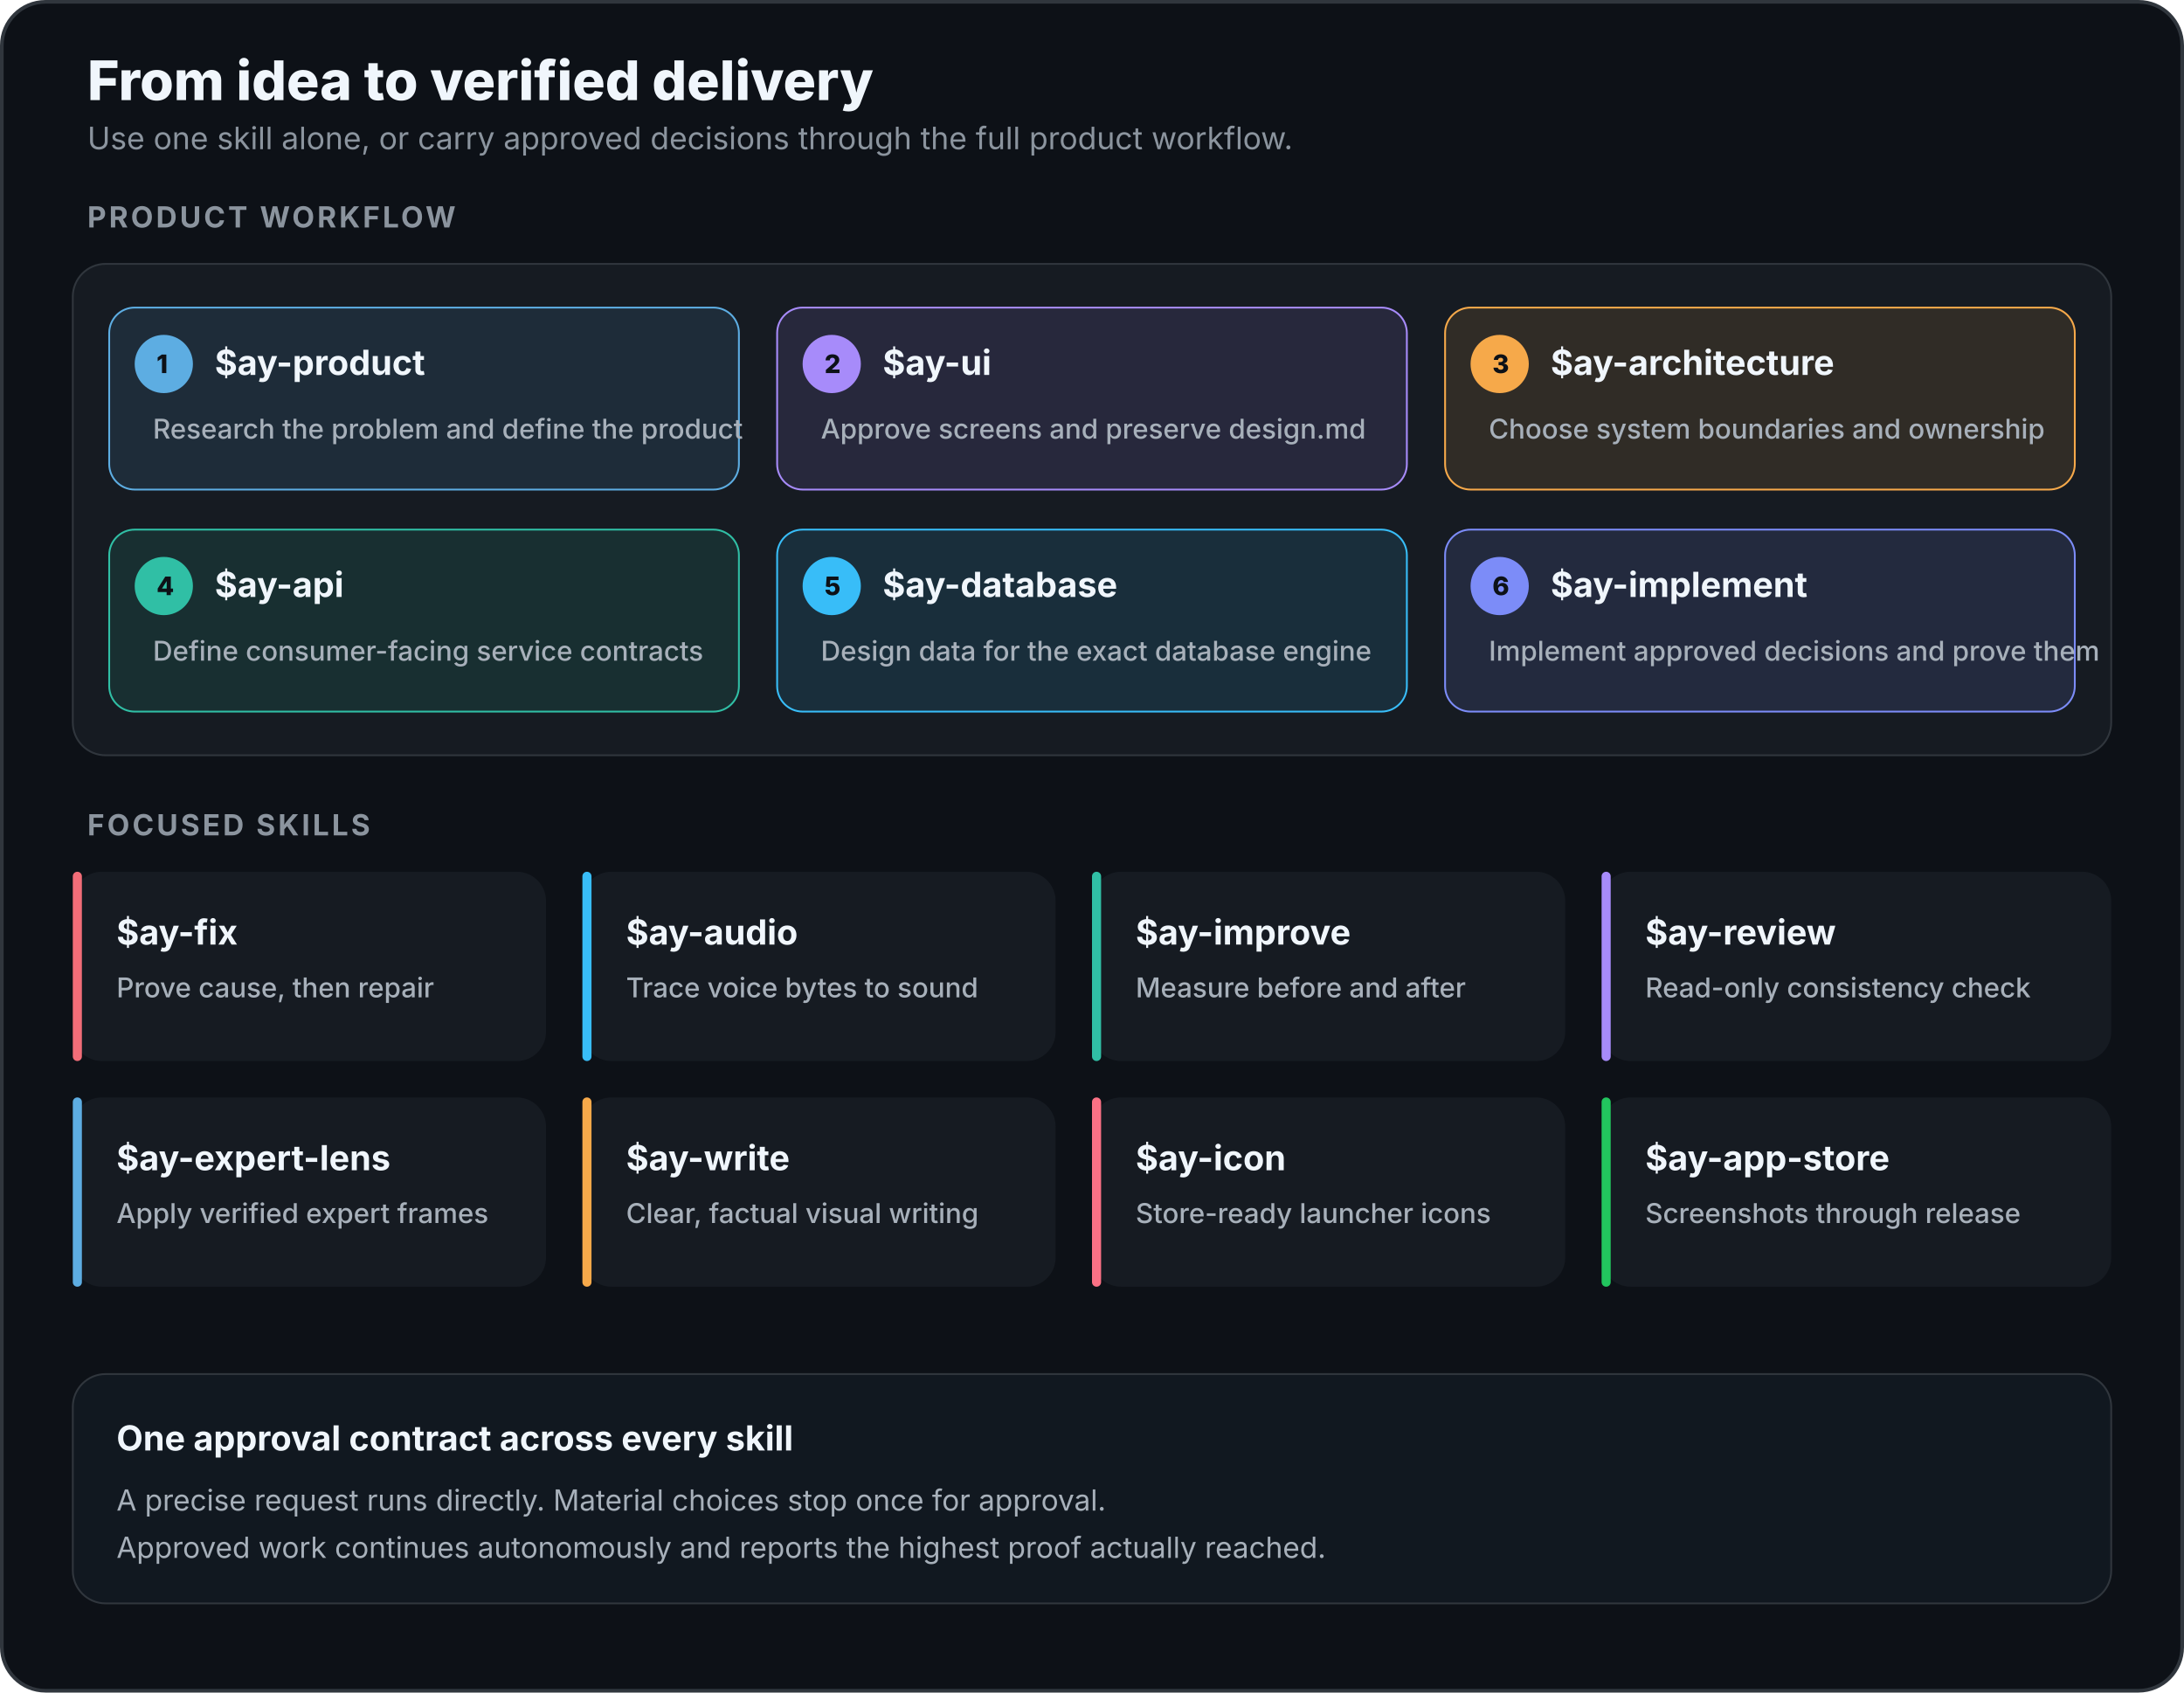
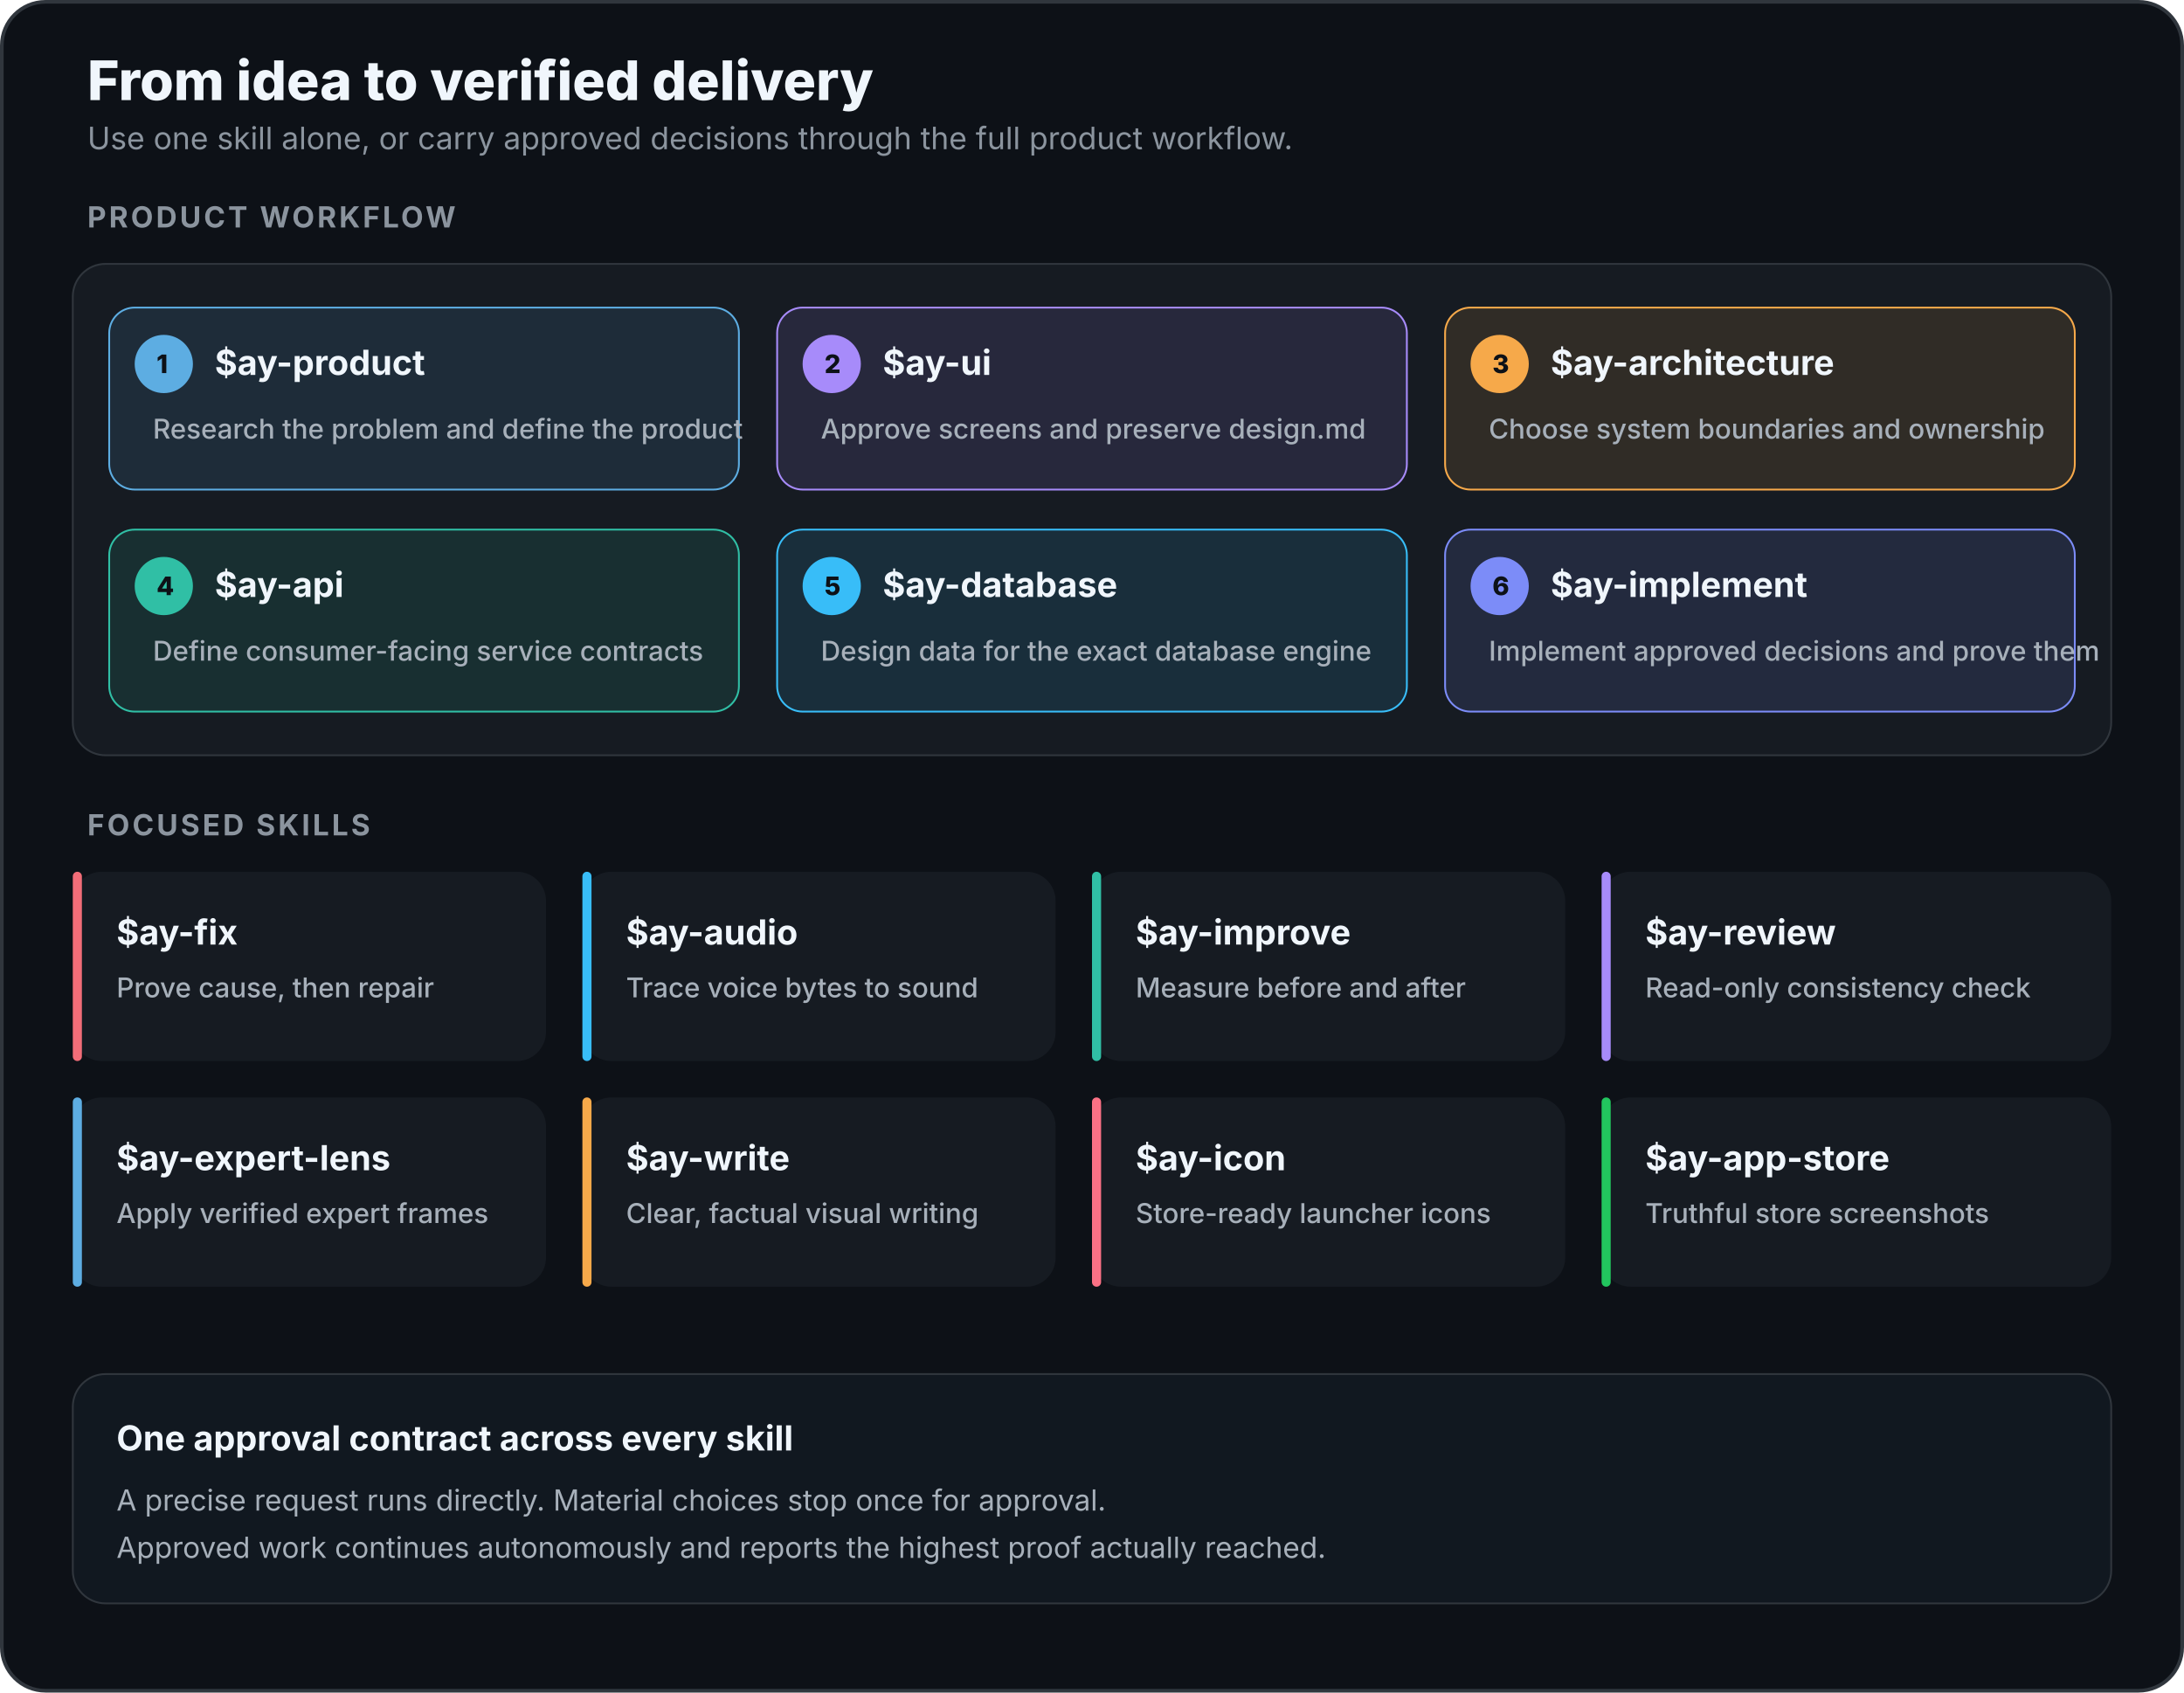
<svg xmlns="http://www.w3.org/2000/svg" width="100%" viewBox="0 0 1200 930" role="img" aria-labelledby="title description">
  <style>
    text { font-family: Inter, ui-sans-serif, -apple-system, BlinkMacSystemFont, "Segoe UI", sans-serif; }
    .section { fill: #8B949E; font-size: 16px; font-weight: 700; letter-spacing: 1.5px; }
    .skill { fill: #F0F6FC; font-size: 19px; font-weight: 750; }
    .label { fill: #A7B0BA; font-size: 15px; font-weight: 500; }
    .step { font-size: 14px; font-weight: 800; }
  </style>
  <rect x="1" y="1" width="1198" height="928" rx="24" fill="#0D1117" stroke="#30363D" stroke-width="2" />
  <text x="48" y="55" fill="#F0F6FC" font-size="30" font-weight="760">From idea to verified delivery</text>
  <text x="48" y="82" fill="#8B949E" font-size="17">Use one skill alone, or carry approved decisions through the full product workflow.</text>
  <text x="48" y="125" class="section">PRODUCT WORKFLOW</text>
  <g transform="translate(40 145)">
    <rect width="1120" height="270" rx="18" fill="#161B22" stroke="#30363D" />
    <g transform="translate(20 24)">
      <g>
        <rect width="346" height="100" rx="14" fill="#5DADE2" fill-opacity=".12" stroke="#5DADE2" />
        <circle cx="30" cy="31" r="16" fill="#5DADE2" />
        <text x="26" y="36" class="step" fill="#0D1117">1</text>
        <text x="58" y="37" class="skill">$ay-product</text>
        <text x="24" y="72" class="label">Research the problem and define the product</text>
      </g>
      <g transform="translate(367 0)">
        <rect width="346" height="100" rx="14" fill="#A78BFA" fill-opacity=".12" stroke="#A78BFA" />
        <circle cx="30" cy="31" r="16" fill="#A78BFA" />
        <text x="26" y="36" class="step" fill="#0D1117">2</text>
        <text x="58" y="37" class="skill">$ay-ui</text>
        <text x="24" y="72" class="label">Approve screens and preserve design.md</text>
      </g>
      <g transform="translate(734 0)">
        <rect width="346" height="100" rx="14" fill="#F6A94A" fill-opacity=".12" stroke="#F6A94A" />
        <circle cx="30" cy="31" r="16" fill="#F6A94A" />
        <text x="26" y="36" class="step" fill="#0D1117">3</text>
        <text x="58" y="37" class="skill">$ay-architecture</text>
        <text x="24" y="72" class="label">Choose system boundaries and ownership</text>
      </g>
      <g transform="translate(0 122)">
        <rect width="346" height="100" rx="14" fill="#30BFA5" fill-opacity=".12" stroke="#30BFA5" />
        <circle cx="30" cy="31" r="16" fill="#30BFA5" />
        <text x="26" y="36" class="step" fill="#0D1117">4</text>
        <text x="58" y="37" class="skill">$ay-api</text>
        <text x="24" y="72" class="label">Define consumer-facing service contracts</text>
      </g>
      <g transform="translate(367 122)">
        <rect width="346" height="100" rx="14" fill="#38BDF8" fill-opacity=".12" stroke="#38BDF8" />
        <circle cx="30" cy="31" r="16" fill="#38BDF8" />
        <text x="26" y="36" class="step" fill="#0D1117">5</text>
        <text x="58" y="37" class="skill">$ay-database</text>
        <text x="24" y="72" class="label">Design data for the exact database engine</text>
      </g>
      <g transform="translate(734 122)">
        <rect width="346" height="100" rx="14" fill="#7C8CF8" fill-opacity=".13" stroke="#7C8CF8" />
        <circle cx="30" cy="31" r="16" fill="#7C8CF8" />
        <text x="26" y="36" class="step" fill="#0D1117">6</text>
        <text x="58" y="37" class="skill">$ay-implement</text>
        <text x="24" y="72" class="label">Implement approved decisions and prove them</text>
      </g>
    </g>
  </g>
  <text x="48" y="459" class="section">FOCUSED SKILLS</text>
  <g transform="translate(40 479)">
    <g>
      <rect width="260" height="104" rx="16" fill="#161B22" />
      <rect width="5" height="104" rx="2.5" fill="#F26D78" />
      <text x="24" y="40" class="skill">$ay-fix</text>
      <text x="24" y="69" class="label">Prove cause, then repair</text>
    </g>
    <g transform="translate(280 0)">
      <rect width="260" height="104" rx="16" fill="#161B22" />
      <rect width="5" height="104" rx="2.5" fill="#38BDF8" />
      <text x="24" y="40" class="skill">$ay-audio</text>
      <text x="24" y="69" class="label">Trace voice bytes to sound</text>
    </g>
    <g transform="translate(560 0)">
      <rect width="260" height="104" rx="16" fill="#161B22" />
      <rect width="5" height="104" rx="2.5" fill="#30BFA5" />
      <text x="24" y="40" class="skill">$ay-improve</text>
      <text x="24" y="69" class="label">Measure before and after</text>
    </g>
    <g transform="translate(840 0)">
      <rect width="280" height="104" rx="16" fill="#161B22" />
      <rect width="5" height="104" rx="2.5" fill="#A78BFA" />
      <text x="24" y="40" class="skill">$ay-review</text>
      <text x="24" y="69" class="label">Read-only consistency check</text>
    </g>
    <g transform="translate(0 124)">
      <rect width="260" height="104" rx="16" fill="#161B22" />
      <rect width="5" height="104" rx="2.5" fill="#5DADE2" />
      <text x="24" y="40" class="skill">$ay-expert-lens</text>
      <text x="24" y="69" class="label">Apply verified expert frames</text>
    </g>
    <g transform="translate(280 124)">
      <rect width="260" height="104" rx="16" fill="#161B22" />
      <rect width="5" height="104" rx="2.5" fill="#F6A94A" />
      <text x="24" y="40" class="skill">$ay-write</text>
      <text x="24" y="69" class="label">Clear, factual visual writing</text>
    </g>
    <g transform="translate(560 124)">
      <rect width="260" height="104" rx="16" fill="#161B22" />
      <rect width="5" height="104" rx="2.5" fill="#FB7185" />
      <text x="24" y="40" class="skill">$ay-icon</text>
      <text x="24" y="69" class="label">Store-ready launcher icons</text>
    </g>
    <g transform="translate(840 124)">
      <rect width="280" height="104" rx="16" fill="#161B22" />
      <rect width="5" height="104" rx="2.5" fill="#22C55E" />
      <text x="24" y="40" class="skill">$ay-app-store</text>
-       <text x="24" y="69" class="label">Screenshots through release</text>
+       <text x="24" y="69" class="label">Truthful store screenshots</text>
    </g>
  </g>
  <g transform="translate(40 755)">
    <rect width="1120" height="126" rx="18" fill="#111820" stroke="#30363D" />
    <text x="24" y="42" fill="#F0F6FC" font-size="19" font-weight="720">One approval contract across every skill</text>
    <text x="24" y="75" fill="#A7B0BA" font-size="16">A precise request runs directly. Material choices stop once for approval.</text>
    <text x="24" y="101" fill="#A7B0BA" font-size="16">Approved work continues autonomously and reports the highest proof actually reached.</text>
  </g>
</svg>
